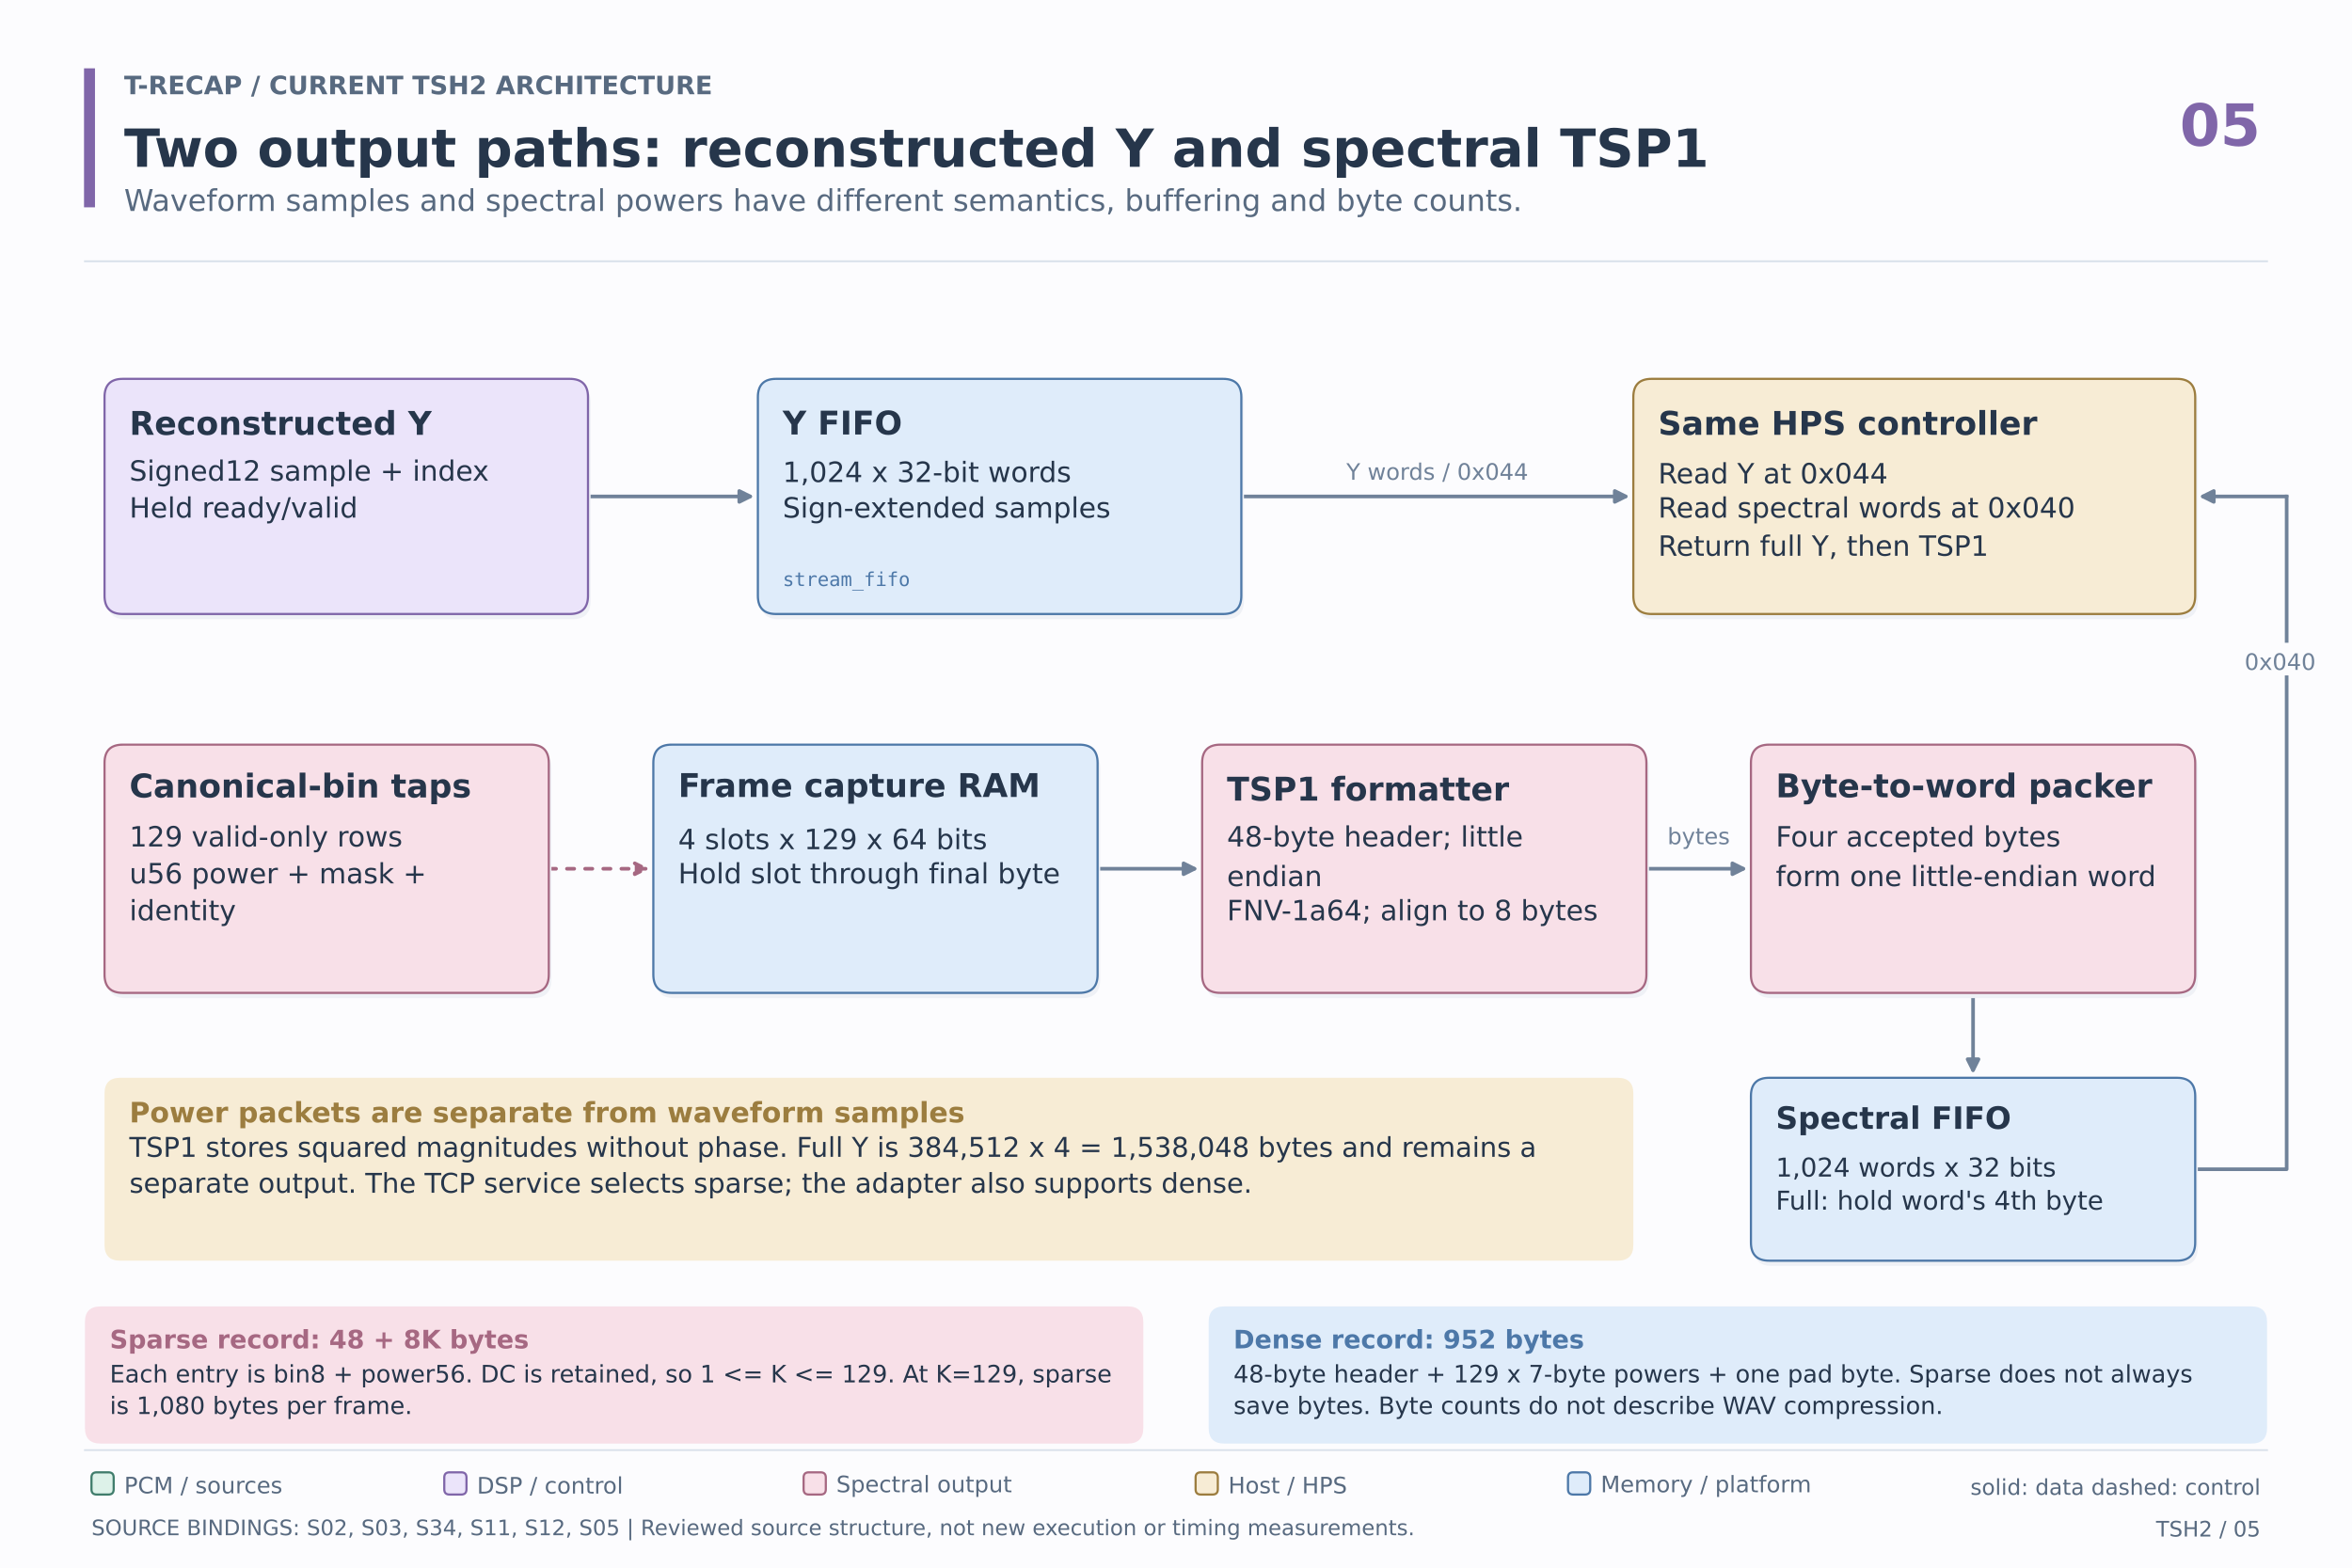
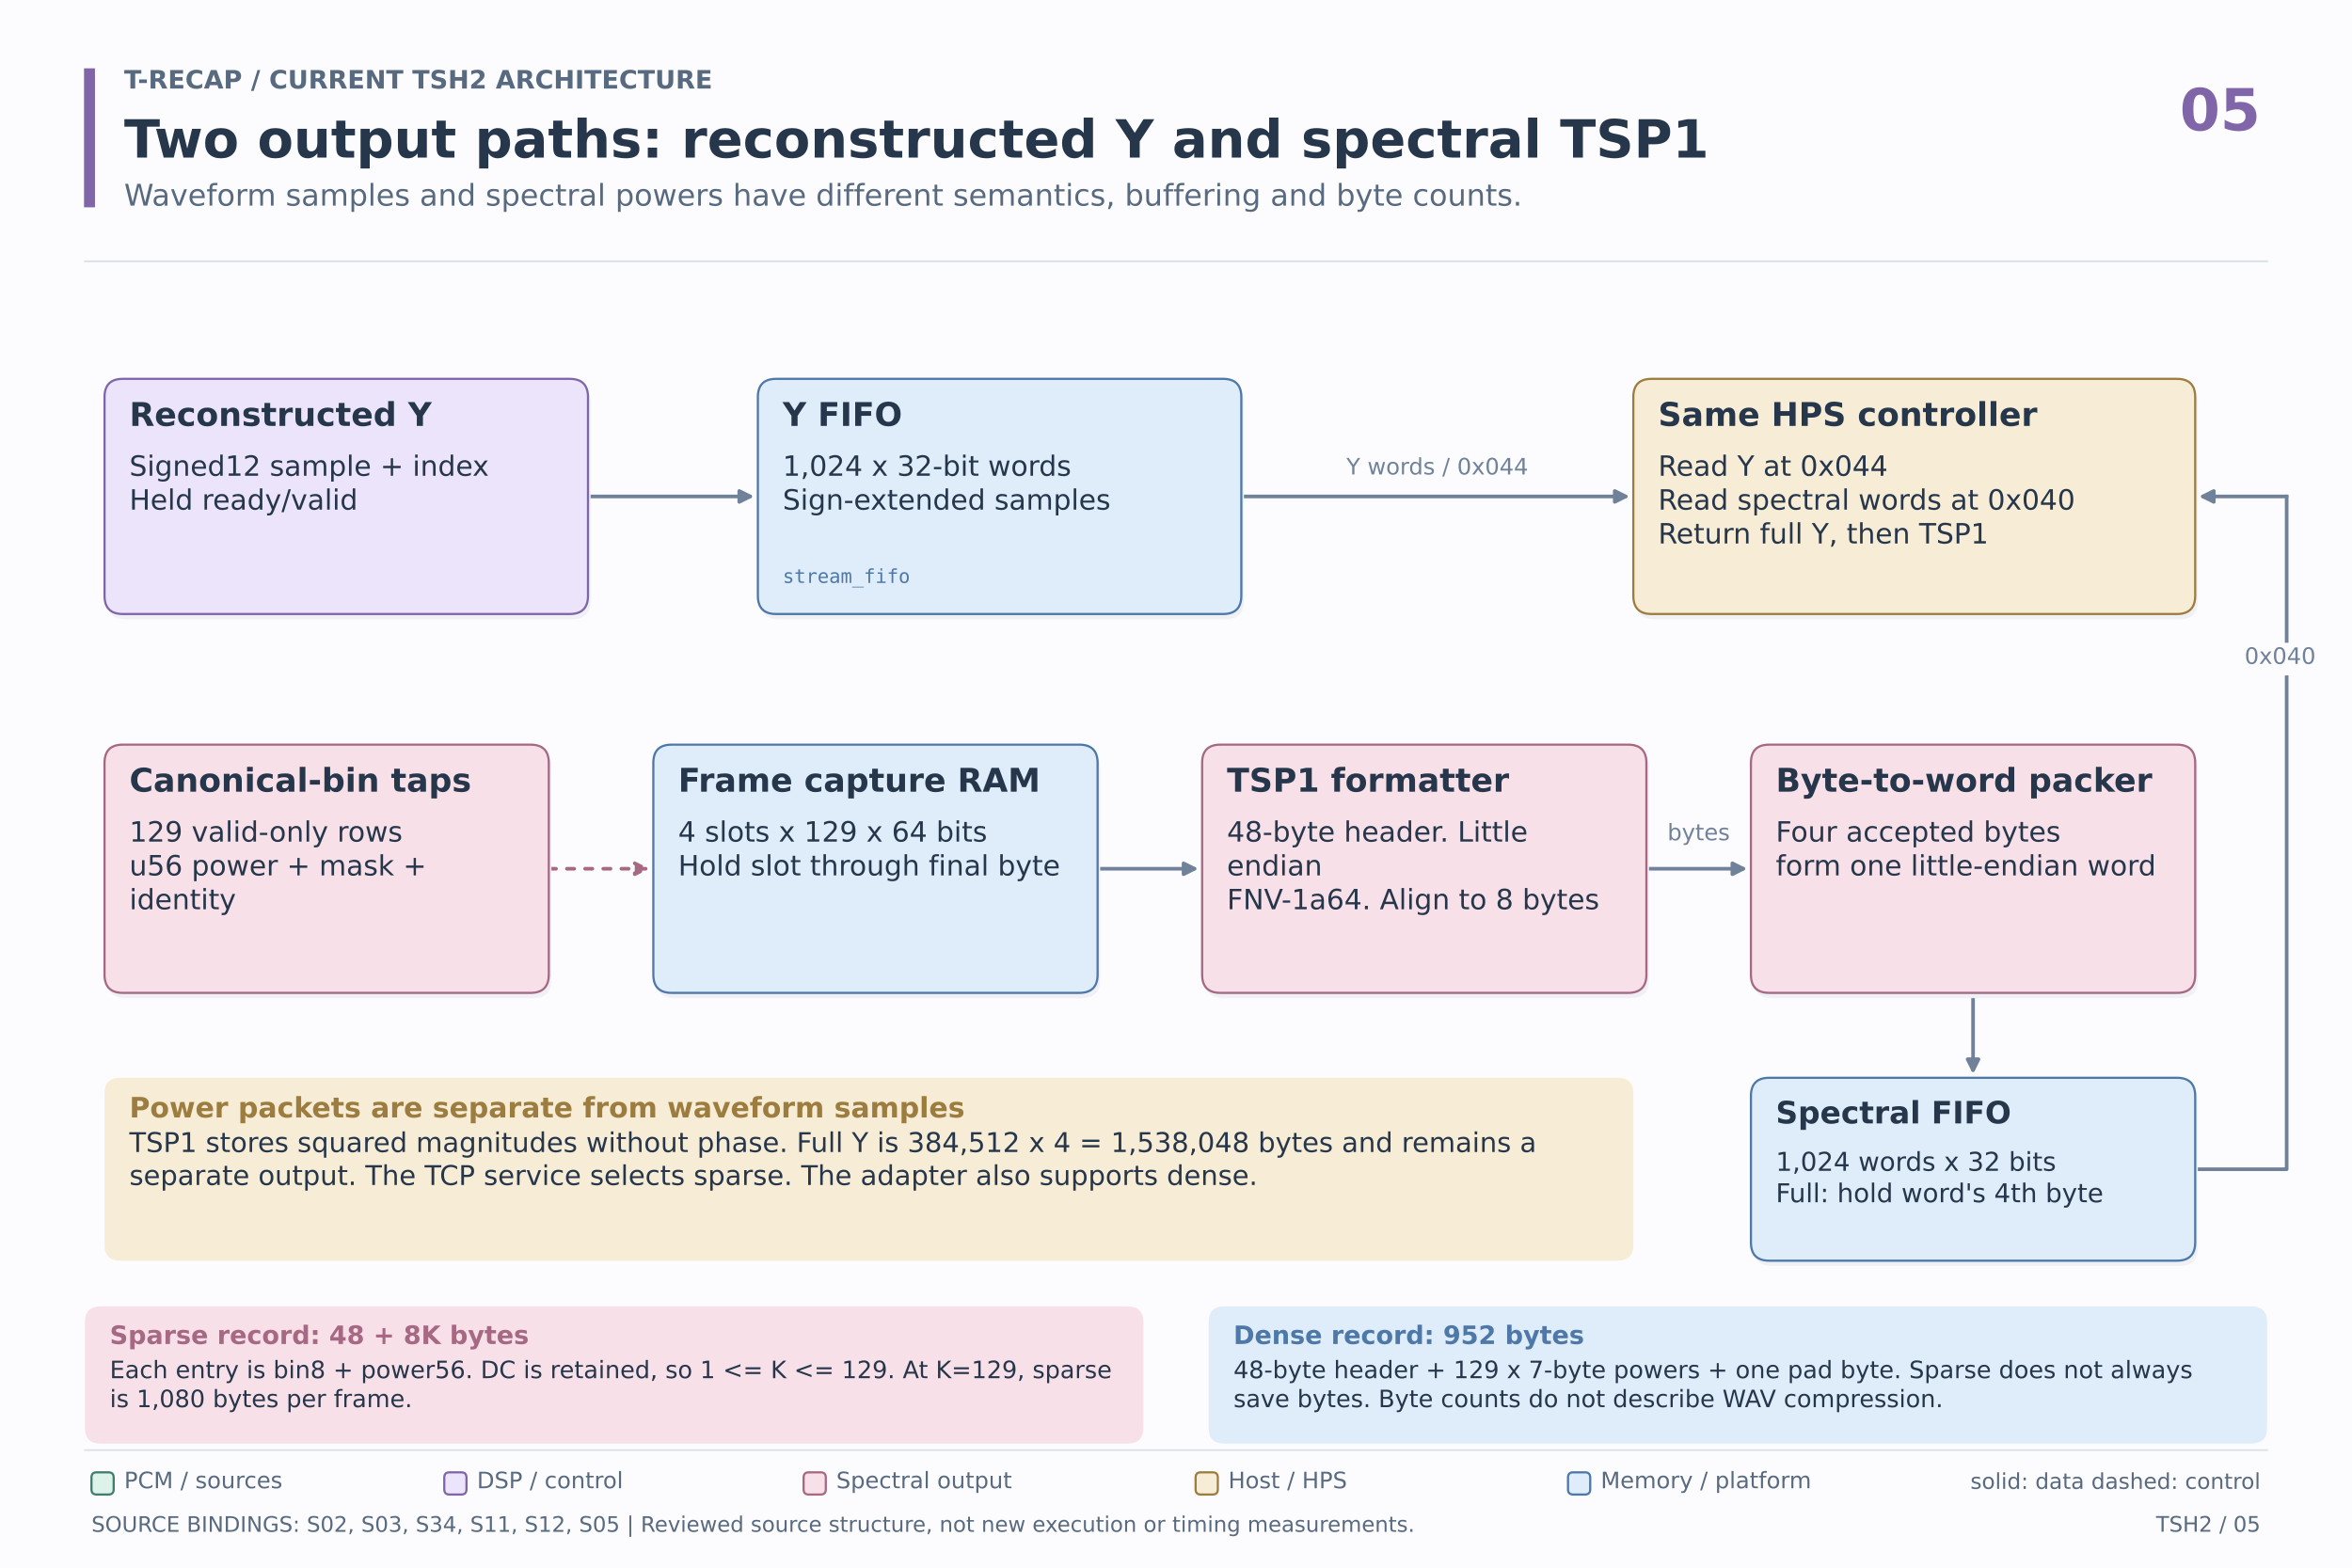
<svg xmlns="http://www.w3.org/2000/svg" width="1296pt" height="864pt" viewBox="0 0 1296 864" version="1.1">
  <defs>
    <style type="text/css">*{stroke-linejoin: round; stroke-linecap: butt}</style>
  </defs>
  <g id="figure_1">
    <g id="patch_1">
      <path d="M 0 864 L 1296 864 L 1296 0 L 0 0 z " style="fill: #fcfcfe" />
    </g>
    <g id="axes_1">
      <g id="patch_2">
        <path d="M 0 0 L 1296 0 L 1296 864 L 0 864 z " clip-path="url(#p8a27c2ca8c)" style="fill: #fcfcfe; stroke: #fcfcfe; stroke-linejoin: miter" />
      </g>
      <g id="patch_3">
        <path d="M 46.8 38.16 L 51.84 38.16 L 51.84 113.76 L 46.8 113.76 z " clip-path="url(#p8a27c2ca8c)" style="fill: #8066a9; stroke: #8066a9; stroke-linejoin: miter" />
      </g>
      <g id="line2d_1">
        <path d="M 324 273.6 " clip-path="url(#p8a27c2ca8c)" style="fill: none; stroke: #708299; stroke-width: 2; stroke-linecap: square" />
      </g>
      <g id="patch_4">
        <path d="M 324 273.6 Q 369.799 273.6 413.362 273.6 " clip-path="url(#p8a27c2ca8c)" style="fill: none; stroke: #708299; stroke-width: 2; stroke-linecap: round" />
        <path d="M 407.362 270.6 L 413.362 273.6 L 407.362 276.6 z " clip-path="url(#p8a27c2ca8c)" style="fill: #708299; stroke: #708299; stroke-width: 2; stroke-linecap: round" />
      </g>
      <g id="line2d_2">
        <path d="M 684 273.6 " clip-path="url(#p8a27c2ca8c)" style="fill: none; stroke: #708299; stroke-width: 2; stroke-linecap: square" />
      </g>
      <g id="patch_5">
        <path d="M 684 273.6 Q 791 273.6 895.763 273.6 " clip-path="url(#p8a27c2ca8c)" style="fill: none; stroke: #708299; stroke-width: 2; stroke-linecap: round" />
        <path d="M 889.763 270.6 L 895.763 273.6 L 889.763 276.6 z " clip-path="url(#p8a27c2ca8c)" style="fill: #708299; stroke: #708299; stroke-width: 2; stroke-linecap: round" />
      </g>
      <g id="line2d_3">
        <path d="M 302.4 478.8 " clip-path="url(#p8a27c2ca8c)" style="fill: none; stroke-dasharray: 4,6; stroke-dashoffset: 0; stroke: #a66882; stroke-width: 2" />
      </g>
      <g id="patch_6">
        <path d="M 302.4 478.8 Q 330.2 478.8 355.764 478.8 " clip-path="url(#p8a27c2ca8c)" style="fill: none; stroke-dasharray: 4,6; stroke-dashoffset: 0; stroke: #a66882; stroke-width: 2; stroke-linecap: round" />
        <path d="M 349.764 475.8 L 355.764 478.8 L 349.764 481.8 z " clip-path="url(#p8a27c2ca8c)" style="fill: #a66882; stroke-dasharray: 4,6; stroke-dashoffset: 0; stroke: #a66882; stroke-width: 2; stroke-linecap: round" />
      </g>
      <g id="line2d_4">
        <path d="M 604.8 478.8 " clip-path="url(#p8a27c2ca8c)" style="fill: none; stroke: #708299; stroke-width: 2; stroke-linecap: square" />
      </g>
      <g id="patch_7">
        <path d="M 604.8 478.8 Q 632.6 478.8 658.164 478.8 " clip-path="url(#p8a27c2ca8c)" style="fill: none; stroke: #708299; stroke-width: 2; stroke-linecap: round" />
        <path d="M 652.164 475.8 L 658.164 478.8 L 652.164 481.8 z " clip-path="url(#p8a27c2ca8c)" style="fill: #708299; stroke: #708299; stroke-width: 2; stroke-linecap: round" />
      </g>
      <g id="line2d_5">
        <path d="M 907.2 478.8 " clip-path="url(#p8a27c2ca8c)" style="fill: none; stroke: #708299; stroke-width: 2; stroke-linecap: square" />
      </g>
      <g id="patch_8">
        <path d="M 907.2 478.8 Q 935 478.8 960.564 478.8 " clip-path="url(#p8a27c2ca8c)" style="fill: none; stroke: #708299; stroke-width: 2; stroke-linecap: round" />
        <path d="M 954.564 475.8 L 960.564 478.8 L 954.564 481.8 z " clip-path="url(#p8a27c2ca8c)" style="fill: #708299; stroke: #708299; stroke-width: 2; stroke-linecap: round" />
      </g>
      <g id="line2d_6">
        <path d="M 1087.2 547.2 " clip-path="url(#p8a27c2ca8c)" style="fill: none; stroke: #708299; stroke-width: 2; stroke-linecap: square" />
      </g>
      <g id="patch_9">
        <path d="M 1087.2 547.2 Q 1087.2 569.599 1087.2 589.762 " clip-path="url(#p8a27c2ca8c)" style="fill: none; stroke: #708299; stroke-width: 2; stroke-linecap: round" />
        <path d="M 1090.2 583.762 L 1087.2 589.762 L 1084.2 583.762 z " clip-path="url(#p8a27c2ca8c)" style="fill: #708299; stroke: #708299; stroke-width: 2; stroke-linecap: round" />
      </g>
      <g id="line2d_7">
        <path d="M 1209.6 644.4 L 1260 644.4 L 1260 273.6 " clip-path="url(#p8a27c2ca8c)" style="fill: none; stroke: #708299; stroke-width: 2; stroke-linecap: square" />
      </g>
      <g id="patch_10">
        <path d="M 1260 273.6 Q 1235.801 273.6 1213.839 273.6 " clip-path="url(#p8a27c2ca8c)" style="fill: none; stroke: #708299; stroke-width: 2; stroke-linecap: round" />
        <path d="M 1219.839 276.6 L 1213.839 273.6 L 1219.839 270.6 z " clip-path="url(#p8a27c2ca8c)" style="fill: #708299; stroke: #708299; stroke-width: 2; stroke-linecap: round" />
      </g>
      <g id="line2d_8">
        <path d="M 46.8 144 L 1249.2 144 " clip-path="url(#p8a27c2ca8c)" style="fill: none; stroke: #d8e0ea; stroke-linecap: square" />
      </g>
      <g id="patch_11">
        <path d="M 69.12 211.68 L 315.36 211.68 Q 325.44 211.68 325.44 221.76 L 325.44 331.2 Q 325.44 341.28 315.36 341.28 L 69.12 341.28 Q 59.04 341.28 59.04 331.2 L 59.04 221.76 Q 59.04 211.68 69.12 211.68 z " clip-path="url(#p8a27c2ca8c)" style="fill: #eff1f6" />
      </g>
      <g id="patch_12">
        <path d="M 429.12 211.68 L 675.36 211.68 Q 685.44 211.68 685.44 221.76 L 685.44 331.2 Q 685.44 341.28 675.36 341.28 L 429.12 341.28 Q 419.04 341.28 419.04 331.2 L 419.04 221.76 Q 419.04 211.68 429.12 211.68 z " clip-path="url(#p8a27c2ca8c)" style="fill: #eff1f6" />
      </g>
      <g id="patch_13">
        <path d="M 911.52 211.68 L 1200.96 211.68 Q 1211.04 211.68 1211.04 221.76 L 1211.04 331.2 Q 1211.04 341.28 1200.96 341.28 L 911.52 341.28 Q 901.44 341.28 901.44 331.2 L 901.44 221.76 Q 901.44 211.68 911.52 211.68 z " clip-path="url(#p8a27c2ca8c)" style="fill: #eff1f6" />
      </g>
      <g id="patch_14">
        <path d="M 69.12 413.28 L 293.76 413.28 Q 303.84 413.28 303.84 423.36 L 303.84 540 Q 303.84 550.08 293.76 550.08 L 69.12 550.08 Q 59.04 550.08 59.04 540 L 59.04 423.36 Q 59.04 413.28 69.12 413.28 z " clip-path="url(#p8a27c2ca8c)" style="fill: #eff1f6" />
      </g>
      <g id="patch_15">
        <path d="M 371.52 413.28 L 596.16 413.28 Q 606.24 413.28 606.24 423.36 L 606.24 540 Q 606.24 550.08 596.16 550.08 L 371.52 550.08 Q 361.44 550.08 361.44 540 L 361.44 423.36 Q 361.44 413.28 371.52 413.28 z " clip-path="url(#p8a27c2ca8c)" style="fill: #eff1f6" />
      </g>
      <g id="patch_16">
        <path d="M 673.92 413.28 L 898.56 413.28 Q 908.64 413.28 908.64 423.36 L 908.64 540 Q 908.64 550.08 898.56 550.08 L 673.92 550.08 Q 663.84 550.08 663.84 540 L 663.84 423.36 Q 663.84 413.28 673.92 413.28 z " clip-path="url(#p8a27c2ca8c)" style="fill: #eff1f6" />
      </g>
      <g id="patch_17">
        <path d="M 976.32 413.28 L 1200.96 413.28 Q 1211.04 413.28 1211.04 423.36 L 1211.04 540 Q 1211.04 550.08 1200.96 550.08 L 976.32 550.08 Q 966.24 550.08 966.24 540 L 966.24 423.36 Q 966.24 413.28 976.32 413.28 z " clip-path="url(#p8a27c2ca8c)" style="fill: #eff1f6" />
      </g>
      <g id="patch_18">
        <path d="M 976.32 596.88 L 1200.96 596.88 Q 1211.04 596.88 1211.04 606.96 L 1211.04 687.6 Q 1211.04 697.68 1200.96 697.68 L 976.32 697.68 Q 966.24 697.68 966.24 687.6 L 966.24 606.96 Q 966.24 596.88 976.32 596.88 z " clip-path="url(#p8a27c2ca8c)" style="fill: #eff1f6" />
      </g>
      <g id="patch_19">
        <path d="M 66.24 594 L 891.36 594 Q 900 594 900 602.64 L 900 686.16 Q 900 694.8 891.36 694.8 L 66.24 694.8 Q 57.6 694.8 57.6 686.16 L 57.6 602.64 Q 57.6 594 66.24 594 z " clip-path="url(#p8a27c2ca8c)" style="fill: #f7ecd5" />
      </g>
      <g id="patch_20">
        <path d="M 55.44 720 L 621.36 720 Q 630 720 630 728.64 L 630 786.96 Q 630 795.6 621.36 795.6 L 55.44 795.6 Q 46.8 795.6 46.8 786.96 L 46.8 728.64 Q 46.8 720 55.44 720 z " clip-path="url(#p8a27c2ca8c)" style="fill: #f8e0e8" />
      </g>
      <g id="patch_21">
        <path d="M 674.64 720 L 1240.56 720 Q 1249.2 720 1249.2 728.64 L 1249.2 786.96 Q 1249.2 795.6 1240.56 795.6 L 674.64 795.6 Q 666 795.6 666 786.96 L 666 728.64 Q 666 720 674.64 720 z " clip-path="url(#p8a27c2ca8c)" style="fill: #dfecfa" />
      </g>
      <g id="line2d_9">
        <path d="M 46.8 799.2 L 1249.2 799.2 " clip-path="url(#p8a27c2ca8c)" style="fill: none; stroke: #d8e0ea; stroke-linecap: square" />
      </g>
      <g id="patch_22">
        <path d="M 53.28 811.44 L 59.76 811.44 Q 62.64 811.44 62.64 814.32 L 62.64 820.8 Q 62.64 823.68 59.76 823.68 L 53.28 823.68 Q 50.4 823.68 50.4 820.8 L 50.4 814.32 Q 50.4 811.44 53.28 811.44 z " clip-path="url(#p8a27c2ca8c)" style="fill: #ddf2e9; stroke: #407d6c; stroke-width: 1.2; stroke-linejoin: miter" />
      </g>
      <g id="patch_23">
        <path d="M 247.68 811.44 L 254.16 811.44 Q 257.04 811.44 257.04 814.32 L 257.04 820.8 Q 257.04 823.68 254.16 823.68 L 247.68 823.68 Q 244.8 823.68 244.8 820.8 L 244.8 814.32 Q 244.8 811.44 247.68 811.44 z " clip-path="url(#p8a27c2ca8c)" style="fill: #ebe4fa; stroke: #8066a9; stroke-width: 1.2; stroke-linejoin: miter" />
      </g>
      <g id="patch_24">
        <path d="M 445.68 811.44 L 452.16 811.44 Q 455.04 811.44 455.04 814.32 L 455.04 820.8 Q 455.04 823.68 452.16 823.68 L 445.68 823.68 Q 442.8 823.68 442.8 820.8 L 442.8 814.32 Q 442.8 811.44 445.68 811.44 z " clip-path="url(#p8a27c2ca8c)" style="fill: #f8e0e8; stroke: #a66882; stroke-width: 1.2; stroke-linejoin: miter" />
      </g>
      <g id="patch_25">
        <path d="M 661.68 811.44 L 668.16 811.44 Q 671.04 811.44 671.04 814.32 L 671.04 820.8 Q 671.04 823.68 668.16 823.68 L 661.68 823.68 Q 658.8 823.68 658.8 820.8 L 658.8 814.32 Q 658.8 811.44 661.68 811.44 z " clip-path="url(#p8a27c2ca8c)" style="fill: #f7ecd5; stroke: #9c7d3f; stroke-width: 1.2; stroke-linejoin: miter" />
      </g>
      <g id="patch_26">
        <path d="M 866.88 811.44 L 873.36 811.44 Q 876.24 811.44 876.24 814.32 L 876.24 820.8 Q 876.24 823.68 873.36 823.68 L 866.88 823.68 Q 864 823.68 864 820.8 L 864 814.32 Q 864 811.44 866.88 811.44 z " clip-path="url(#p8a27c2ca8c)" style="fill: #dfecfa; stroke: #4d78a8; stroke-width: 1.2; stroke-linejoin: miter" />
      </g>
      <g id="patch_27">
        <path d="M 67.68 208.8 L 313.92 208.8 Q 324 208.8 324 218.88 L 324 328.32 Q 324 338.4 313.92 338.4 L 67.68 338.4 Q 57.6 338.4 57.6 328.32 L 57.6 218.88 Q 57.6 208.8 67.68 208.8 z " clip-path="url(#p8a27c2ca8c)" style="fill: #ebe4fa; stroke: #8066a9; stroke-width: 1.2; stroke-linejoin: miter" />
      </g>
      <g id="patch_28">
        <path d="M 427.68 208.8 L 673.92 208.8 Q 684 208.8 684 218.88 L 684 328.32 Q 684 338.4 673.92 338.4 L 427.68 338.4 Q 417.6 338.4 417.6 328.32 L 417.6 218.88 Q 417.6 208.8 427.68 208.8 z " clip-path="url(#p8a27c2ca8c)" style="fill: #dfecfa; stroke: #4d78a8; stroke-width: 1.2; stroke-linejoin: miter" />
      </g>
      <g id="patch_29">
        <path d="M 910.08 208.8 L 1199.52 208.8 Q 1209.6 208.8 1209.6 218.88 L 1209.6 328.32 Q 1209.6 338.4 1199.52 338.4 L 910.08 338.4 Q 900 338.4 900 328.32 L 900 218.88 Q 900 208.8 910.08 208.8 z " clip-path="url(#p8a27c2ca8c)" style="fill: #f7ecd5; stroke: #9c7d3f; stroke-width: 1.2; stroke-linejoin: miter" />
      </g>
      <g id="patch_30">
        <path d="M 67.68 410.4 L 292.32 410.4 Q 302.4 410.4 302.4 420.48 L 302.4 537.12 Q 302.4 547.2 292.32 547.2 L 67.68 547.2 Q 57.6 547.2 57.6 537.12 L 57.6 420.48 Q 57.6 410.4 67.68 410.4 z " clip-path="url(#p8a27c2ca8c)" style="fill: #f8e0e8; stroke: #a66882; stroke-width: 1.2; stroke-linejoin: miter" />
      </g>
      <g id="patch_31">
        <path d="M 370.08 410.4 L 594.72 410.4 Q 604.8 410.4 604.8 420.48 L 604.8 537.12 Q 604.8 547.2 594.72 547.2 L 370.08 547.2 Q 360 547.2 360 537.12 L 360 420.48 Q 360 410.4 370.08 410.4 z " clip-path="url(#p8a27c2ca8c)" style="fill: #dfecfa; stroke: #4d78a8; stroke-width: 1.2; stroke-linejoin: miter" />
      </g>
      <g id="patch_32">
        <path d="M 672.48 410.4 L 897.12 410.4 Q 907.2 410.4 907.2 420.48 L 907.2 537.12 Q 907.2 547.2 897.12 547.2 L 672.48 547.2 Q 662.4 547.2 662.4 537.12 L 662.4 420.48 Q 662.4 410.4 672.48 410.4 z " clip-path="url(#p8a27c2ca8c)" style="fill: #f8e0e8; stroke: #a66882; stroke-width: 1.2; stroke-linejoin: miter" />
      </g>
      <g id="patch_33">
        <path d="M 974.88 410.4 L 1199.52 410.4 Q 1209.6 410.4 1209.6 420.48 L 1209.6 537.12 Q 1209.6 547.2 1199.52 547.2 L 974.88 547.2 Q 964.8 547.2 964.8 537.12 L 964.8 420.48 Q 964.8 410.4 974.88 410.4 z " clip-path="url(#p8a27c2ca8c)" style="fill: #f8e0e8; stroke: #a66882; stroke-width: 1.2; stroke-linejoin: miter" />
      </g>
      <g id="patch_34">
        <path d="M 974.88 594 L 1199.52 594 Q 1209.6 594 1209.6 604.08 L 1209.6 684.72 Q 1209.6 694.8 1199.52 694.8 L 974.88 694.8 Q 964.8 694.8 964.8 684.72 L 964.8 604.08 Q 964.8 594 974.88 594 z " clip-path="url(#p8a27c2ca8c)" style="fill: #dfecfa; stroke: #4d78a8; stroke-width: 1.2; stroke-linejoin: miter" />
      </g>
      <g id="patch_35">
-         <path d="M 740.268 249.84 L 843.732 249.84 Q 846.612 249.84 846.612 252.72 L 846.612 264.96 Q 846.612 267.84 843.732 267.84 L 740.268 267.84 Q 737.388 267.84 737.388 264.96 L 737.388 252.72 Q 737.388 249.84 740.268 249.84 z " clip-path="url(#p8a27c2ca8c)" style="fill: #fcfcfe" />
+         <path d="M 740.347 249.84 L 843.653 249.84 Q 846.533 249.84 846.533 252.72 L 846.533 264.96 Q 846.533 267.84 843.653 267.84 L 740.347 267.84 Q 737.467 267.84 737.467 264.96 L 737.467 252.72 Q 737.467 249.84 740.347 249.84 z " clip-path="url(#p8a27c2ca8c)" style="fill: #fcfcfe" />
      </g>
      <g id="patch_36">
-         <path d="M 917.46 451.44 L 954.54 451.44 Q 957.42 451.44 957.42 454.32 L 957.42 466.56 Q 957.42 469.44 954.54 469.44 L 917.46 469.44 Q 914.58 469.44 914.58 466.56 L 914.58 454.32 Q 914.58 451.44 917.46 451.44 z " clip-path="url(#p8a27c2ca8c)" style="fill: #fcfcfe" />
+         <path d="M 917.31 451.44 L 954.69 451.44 Q 957.57 451.44 957.57 454.32 L 957.57 466.56 Q 957.57 469.44 954.69 469.44 L 917.31 469.44 Q 914.43 469.44 914.43 466.56 L 914.43 454.32 Q 914.43 451.44 917.31 451.44 z " clip-path="url(#p8a27c2ca8c)" style="fill: #fcfcfe" />
      </g>
      <g id="patch_37">
-         <path d="M 1235.76 354.24 L 1277.04 354.24 Q 1279.92 354.24 1279.92 357.12 L 1279.92 369.36 Q 1279.92 372.24 1277.04 372.24 L 1235.76 372.24 Q 1232.88 372.24 1232.88 369.36 L 1232.88 357.12 Q 1232.88 354.24 1235.76 354.24 z " clip-path="url(#p8a27c2ca8c)" style="fill: #fcfcfe" />
+         <path d="M 1235.348 354.24 L 1277.453 354.24 Q 1280.332 354.24 1280.332 357.12 L 1280.332 369.36 Q 1280.332 372.24 1277.453 372.24 L 1235.348 372.24 Q 1232.467 372.24 1232.467 369.36 L 1232.467 357.12 Q 1232.467 354.24 1235.348 354.24 z " clip-path="url(#p8a27c2ca8c)" style="fill: #fcfcfe" />
      </g>
      <g id="text_1">
-         <text style="font-size: 12.5px; font-family: 'DejaVu Sans'; text-anchor: middle; fill: #708299" x="792" y="264.419" transform="rotate(-0 792 264.4189)">Y words / 0x044</text>
+         <text style="font-size: 12.5px; font-family: 'DejaVu Sans'; text-anchor: middle; fill: #708299" x="792" y="261.498" transform="rotate(-0 792 261.498)">Y words / 0x044</text>
      </g>
      <g id="text_2">
-         <text style="font-size: 12.5px; font-family: 'DejaVu Sans'; text-anchor: middle; fill: #708299" x="936" y="465.299" transform="rotate(-0 936 465.2992)">bytes</text>
+         <text style="font-size: 12.5px; font-family: 'DejaVu Sans'; text-anchor: middle; fill: #708299" x="936" y="463.098" transform="rotate(-0 936 463.098)">bytes</text>
      </g>
      <g id="text_3">
-         <text style="font-size: 12.5px; font-family: 'DejaVu Sans'; text-anchor: middle; fill: #708299" x="1256.4" y="369.2" transform="rotate(-0 1256.4 369.1998)">0x040</text>
+         <text style="font-size: 12.5px; font-family: 'DejaVu Sans'; text-anchor: middle; fill: #708299" x="1256.4" y="365.898" transform="rotate(-0 1256.4 365.898)">0x040</text>
      </g>
      <g id="text_4">
-         <text style="font-weight: 700; font-size: 14px; font-family: 'DejaVu Sans'; text-anchor: start; fill: #586a80" x="68.4" y="51.946" transform="rotate(-0 68.4 51.94562)">T-RECAP  /  CURRENT TSH2 ARCHITECTURE</text>
+         <text style="font-weight: 700; font-size: 14px; font-family: 'DejaVu Sans'; text-anchor: start; fill: #586a80" x="68.4" y="48.798" transform="rotate(-0 68.4 48.79781)">T-RECAP  /  CURRENT TSH2 ARCHITECTURE</text>
      </g>
      <g id="text_5">
-         <text style="font-weight: 700; font-size: 29px; font-family: 'DejaVu Sans'; text-anchor: start; fill: #26364b" x="68.4" y="91.942" transform="rotate(-0 68.4 91.94219)">Two output paths: reconstructed Y and spectral TSP1</text>
+         <text style="font-weight: 700; font-size: 29px; font-family: 'DejaVu Sans'; text-anchor: start; fill: #26364b" x="68.4" y="86.835" transform="rotate(-0 68.4 86.83547)">Two output paths: reconstructed Y and spectral TSP1</text>
      </g>
      <g id="text_6">
-         <text style="font-size: 16.5px; font-family: 'DejaVu Sans'; text-anchor: start; fill: #586a80" x="68.4" y="116.243" transform="rotate(-0 68.4 116.243)">Waveform samples and spectral powers have different semantics, buffering and byte counts.</text>
+         <text style="font-size: 16.5px; font-family: 'DejaVu Sans'; text-anchor: start; fill: #586a80" x="68.4" y="113.337" transform="rotate(-0 68.4 113.3374)">Waveform samples and spectral powers have different semantics, buffering and byte counts.</text>
      </g>
      <g id="text_7">
-         <text style="font-weight: 700; font-size: 32px; font-family: 'DejaVu Sans'; text-anchor: end; fill: #8066a9" x="1245.6" y="80.287" transform="rotate(-0 1245.6 80.2875)">05</text>
+         <text style="font-weight: 700; font-size: 32px; font-family: 'DejaVu Sans'; text-anchor: end; fill: #8066a9" x="1245.6" y="71.835" transform="rotate(-0 1245.6 71.835)">05</text>
      </g>
      <g id="text_8">
-         <text style="font-weight: 700; font-size: 18px; font-family: 'DejaVu Sans'; text-anchor: start; fill: #26364b" x="71.28" y="239.631" transform="rotate(-0 71.28 239.6306)">Reconstructed Y</text>
+         <text style="font-weight: 700; font-size: 18px; font-family: 'DejaVu Sans'; text-anchor: start; fill: #26364b" x="71.28" y="234.717" transform="rotate(-0 71.28 234.7172)">Reconstructed Y</text>
      </g>
      <g id="text_9">
-         <text style="font-size: 15.4px; font-family: 'DejaVu Sans'; fill: #26364b" transform="translate(71.28 264.9302)">Signed12 sample + index</text>
-         <text style="font-size: 15.4px; font-family: 'DejaVu Sans'; fill: #26364b" transform="translate(71.28 285.2582)">Held ready/valid</text>
+         <text style="font-size: 15.4px; font-family: 'DejaVu Sans'; fill: #26364b" transform="translate(71.28 262.2184)">Signed12 sample + index</text>
+         <text style="font-size: 15.4px; font-family: 'DejaVu Sans'; fill: #26364b" transform="translate(71.28 280.8672)">Held ready/valid</text>
      </g>
      <g id="text_10">
-         <text style="font-weight: 700; font-size: 18px; font-family: 'DejaVu Sans'; text-anchor: start; fill: #26364b" x="431.28" y="239.472" transform="rotate(-0 431.28 239.4717)">Y FIFO</text>
+         <text style="font-weight: 700; font-size: 18px; font-family: 'DejaVu Sans'; text-anchor: start; fill: #26364b" x="431.28" y="234.717" transform="rotate(-0 431.28 234.7172)">Y FIFO</text>
      </g>
      <g id="text_11">
-         <text style="font-size: 15.4px; font-family: 'DejaVu Sans'; fill: #26364b" transform="translate(431.28 265.6365)">1,024 x 32-bit words</text>
-         <text style="font-size: 15.4px; font-family: 'DejaVu Sans'; fill: #26364b" transform="translate(431.28 285.2582)">Sign-extended samples</text>
+         <text style="font-size: 15.4px; font-family: 'DejaVu Sans'; fill: #26364b" transform="translate(431.28 262.2184)">1,024 x 32-bit words</text>
+         <text style="font-size: 15.4px; font-family: 'DejaVu Sans'; fill: #26364b" transform="translate(431.28 280.8672)">Sign-extended samples</text>
      </g>
      <g id="text_12">
-         <text style="font-size: 10.6px; font-family: 'DejaVu Sans Mono'; text-anchor: start; fill: #4d78a8" x="431.28" y="322.974" transform="rotate(-0 431.28 322.9735)">stream_fifo</text>
+         <text style="font-size: 10.6px; font-family: 'DejaVu Sans Mono'; text-anchor: start; fill: #4d78a8" x="431.28" y="321.254" transform="rotate(-0 431.28 321.2543)">stream_fifo</text>
      </g>
      <g id="text_13">
-         <text style="font-weight: 700; font-size: 18px; font-family: 'DejaVu Sans'; text-anchor: start; fill: #26364b" x="913.68" y="239.631" transform="rotate(-0 913.68 239.6306)">Same HPS controller</text>
+         <text style="font-weight: 700; font-size: 18px; font-family: 'DejaVu Sans'; text-anchor: start; fill: #26364b" x="913.68" y="234.717" transform="rotate(-0 913.68 234.7172)">Same HPS controller</text>
      </g>
      <g id="text_14">
-         <text style="font-size: 15.4px; font-family: 'DejaVu Sans'; fill: #26364b" transform="translate(913.68 266.4221)">Read Y at 0x044</text>
-         <text style="font-size: 15.4px; font-family: 'DejaVu Sans'; fill: #26364b" transform="translate(913.68 285.2582)">Read spectral words at 0x040</text>
-         <text style="font-size: 15.4px; font-family: 'DejaVu Sans'; fill: #26364b" transform="translate(913.68 306.2925)">Return full Y, then TSP1</text>
+         <text style="font-size: 15.4px; font-family: 'DejaVu Sans'; fill: #26364b" transform="translate(913.68 262.2184)">Read Y at 0x044</text>
+         <text style="font-size: 15.4px; font-family: 'DejaVu Sans'; fill: #26364b" transform="translate(913.68 280.8672)">Read spectral words at 0x040</text>
+         <text style="font-size: 15.4px; font-family: 'DejaVu Sans'; fill: #26364b" transform="translate(913.68 299.516)">Return full Y, then TSP1</text>
      </g>
      <g id="text_15">
-         <text style="font-weight: 700; font-size: 18px; font-family: 'DejaVu Sans'; text-anchor: start; fill: #26364b" x="71.28" y="439.487" transform="rotate(-0 71.28 439.4869)">Canonical-bin taps</text>
+         <text style="font-weight: 700; font-size: 18px; font-family: 'DejaVu Sans'; text-anchor: start; fill: #26364b" x="71.28" y="436.317" transform="rotate(-0 71.28 436.3172)">Canonical-bin taps</text>
      </g>
      <g id="text_16">
-         <text style="font-size: 15.4px; font-family: 'DejaVu Sans'; fill: #26364b" transform="translate(71.28 466.5302)">129 valid-only rows</text>
-         <text style="font-size: 15.4px; font-family: 'DejaVu Sans'; fill: #26364b" transform="translate(71.28 486.8582)">u56 power + mask +</text>
-         <text style="font-size: 15.4px; font-family: 'DejaVu Sans'; fill: #26364b" transform="translate(71.28 507.1862)">identity</text>
+         <text style="font-size: 15.4px; font-family: 'DejaVu Sans'; fill: #26364b" transform="translate(71.28 463.8184)">129 valid-only rows</text>
+         <text style="font-size: 15.4px; font-family: 'DejaVu Sans'; fill: #26364b" transform="translate(71.28 482.4672)">u56 power + mask +</text>
+         <text style="font-size: 15.4px; font-family: 'DejaVu Sans'; fill: #26364b" transform="translate(71.28 501.116)">identity</text>
      </g>
      <g id="text_17">
-         <text style="font-weight: 700; font-size: 18px; font-family: 'DejaVu Sans'; text-anchor: start; fill: #26364b" x="373.68" y="439.21" transform="rotate(-0 373.68 439.2098)">Frame capture RAM</text>
+         <text style="font-weight: 700; font-size: 18px; font-family: 'DejaVu Sans'; text-anchor: start; fill: #26364b" x="373.68" y="436.317" transform="rotate(-0 373.68 436.3172)">Frame capture RAM</text>
      </g>
      <g id="text_18">
-         <text style="font-size: 15.4px; font-family: 'DejaVu Sans'; fill: #26364b" transform="translate(373.68 468.0221)">4 slots x 129 x 64 bits</text>
-         <text style="font-size: 15.4px; font-family: 'DejaVu Sans'; fill: #26364b" transform="translate(373.68 486.8582)">Hold slot through final byte</text>
+         <text style="font-size: 15.4px; font-family: 'DejaVu Sans'; fill: #26364b" transform="translate(373.68 463.8184)">4 slots x 129 x 64 bits</text>
+         <text style="font-size: 15.4px; font-family: 'DejaVu Sans'; fill: #26364b" transform="translate(373.68 482.4672)">Hold slot through final byte</text>
      </g>
      <g id="text_19">
-         <text style="font-weight: 700; font-size: 18px; font-family: 'DejaVu Sans'; text-anchor: start; fill: #26364b" x="676.08" y="441.231" transform="rotate(-0 676.08 441.2306)">TSP1 formatter</text>
+         <text style="font-weight: 700; font-size: 18px; font-family: 'DejaVu Sans'; text-anchor: start; fill: #26364b" x="676.08" y="436.317" transform="rotate(-0 676.08 436.3172)">TSP1 formatter</text>
      </g>
      <g id="text_20">
-         <text style="font-size: 15.4px; font-family: 'DejaVu Sans'; fill: #26364b" transform="translate(676.08 466.5302)">48-byte header; little</text>
-         <text style="font-size: 15.4px; font-family: 'DejaVu Sans'; fill: #26364b" transform="translate(676.08 488.3501)">endian</text>
-         <text style="font-size: 15.4px; font-family: 'DejaVu Sans'; fill: #26364b" transform="translate(676.08 507.1862)">FNV-1a64; align to 8 bytes</text>
+         <text style="font-size: 15.4px; font-family: 'DejaVu Sans'; fill: #26364b" transform="translate(676.08 463.8184)">48-byte header. Little</text>
+         <text style="font-size: 15.4px; font-family: 'DejaVu Sans'; fill: #26364b" transform="translate(676.08 482.4672)">endian</text>
+         <text style="font-size: 15.4px; font-family: 'DejaVu Sans'; fill: #26364b" transform="translate(676.08 501.116)">FNV-1a64. Align to 8 bytes</text>
      </g>
      <g id="text_21">
-         <text style="font-weight: 700; font-size: 18px; font-family: 'DejaVu Sans'; text-anchor: start; fill: #26364b" x="978.48" y="439.417" transform="rotate(-0 978.48 439.4166)">Byte-to-word packer</text>
+         <text style="font-weight: 700; font-size: 18px; font-family: 'DejaVu Sans'; text-anchor: start; fill: #26364b" x="978.48" y="436.317" transform="rotate(-0 978.48 436.3172)">Byte-to-word packer</text>
      </g>
      <g id="text_22">
-         <text style="font-size: 15.4px; font-family: 'DejaVu Sans'; fill: #26364b" transform="translate(978.48 466.5302)">Four accepted bytes</text>
-         <text style="font-size: 15.4px; font-family: 'DejaVu Sans'; fill: #26364b" transform="translate(978.48 488.3501)">form one little-endian word</text>
+         <text style="font-size: 15.4px; font-family: 'DejaVu Sans'; fill: #26364b" transform="translate(978.48 463.8184)">Four accepted bytes</text>
+         <text style="font-size: 15.4px; font-family: 'DejaVu Sans'; fill: #26364b" transform="translate(978.48 482.4672)">form one little-endian word</text>
      </g>
      <g id="text_23">
-         <text style="font-weight: 700; font-size: 17px; font-family: 'DejaVu Sans'; text-anchor: start; fill: #26364b" x="978.48" y="622.151" transform="rotate(-0 978.48 622.1509)">Spectral FIFO</text>
+         <text style="font-weight: 700; font-size: 17px; font-family: 'DejaVu Sans'; text-anchor: start; fill: #26364b" x="978.48" y="619.157" transform="rotate(-0 978.48 619.1573)">Spectral FIFO</text>
      </g>
      <g id="text_24">
-         <text style="font-size: 14.3px; font-family: 'DejaVu Sans'; fill: #26364b" transform="translate(978.48 648.4389)">1,024 words x 32 bits</text>
-         <text style="font-size: 14.3px; font-family: 'DejaVu Sans'; fill: #26364b" transform="translate(978.48 666.6591)">Full: hold word's 4th byte</text>
+         <text style="font-size: 14.3px; font-family: 'DejaVu Sans'; fill: #26364b" transform="translate(978.48 645.265)">1,024 words x 32 bits</text>
+         <text style="font-size: 14.3px; font-family: 'DejaVu Sans'; fill: #26364b" transform="translate(978.48 662.5817)">Full: hold word's 4th byte</text>
      </g>
      <g id="text_25">
-         <text style="font-weight: 700; font-size: 15.5px; font-family: 'DejaVu Sans'; text-anchor: start; fill: #9c7d3f" x="71.28" y="618.587" transform="rotate(-0 71.28 618.587)">Power packets are separate from waveform samples</text>
+         <text style="font-weight: 700; font-size: 15.5px; font-family: 'DejaVu Sans'; text-anchor: start; fill: #9c7d3f" x="71.28" y="615.858" transform="rotate(-0 71.28 615.8576)">Power packets are separate from waveform samples</text>
      </g>
      <g id="text_26">
-         <text style="font-size: 15px; font-family: 'DejaVu Sans'; fill: #26364b" transform="translate(71.28 637.5591)">TSP1 stores squared magnitudes without phase. Full Y is 384,512 x 4 = 1,538,048 bytes and remains a</text>
-         <text style="font-size: 15px; font-family: 'DejaVu Sans'; fill: #26364b" transform="translate(71.28 657.3591)">separate output. The TCP service selects sparse; the adapter also supports dense.</text>
+         <text style="font-size: 15px; font-family: 'DejaVu Sans'; fill: #26364b" transform="translate(71.28 634.9177)">TSP1 stores squared magnitudes without phase. Full Y is 384,512 x 4 = 1,538,048 bytes and remains a</text>
+         <text style="font-size: 15px; font-family: 'DejaVu Sans'; fill: #26364b" transform="translate(71.28 653.0821)">separate output. The TCP service selects sparse. The adapter also supports dense.</text>
      </g>
      <g id="text_27">
-         <text style="font-weight: 700; font-size: 14px; font-family: 'DejaVu Sans'; text-anchor: start; fill: #a66882" x="60.48" y="743.128" transform="rotate(-0 60.48 743.1284)">Sparse record: 48 + 8K bytes</text>
+         <text style="font-weight: 700; font-size: 14px; font-family: 'DejaVu Sans'; text-anchor: start; fill: #a66882" x="60.48" y="740.718" transform="rotate(-0 60.48 740.7178)">Sparse record: 48 + 8K bytes</text>
      </g>
      <g id="text_28">
-         <text style="font-size: 13.2px; font-family: 'DejaVu Sans'; fill: #26364b" transform="translate(60.48 761.8744)">Each entry is bin8 + power56. DC is retained, so 1 &lt;= K &lt;= 129. At K=129, sparse</text>
-         <text style="font-size: 13.2px; font-family: 'DejaVu Sans'; fill: #26364b" transform="translate(60.48 779.2984)">is 1,080 bytes per frame.</text>
+         <text style="font-size: 13.2px; font-family: 'DejaVu Sans'; fill: #26364b" transform="translate(60.48 759.5499)">Each entry is bin8 + power56. DC is retained, so 1 &lt;= K &lt;= 129. At K=129, sparse</text>
+         <text style="font-size: 13.2px; font-family: 'DejaVu Sans'; fill: #26364b" transform="translate(60.48 775.5346)">is 1,080 bytes per frame.</text>
      </g>
      <g id="text_29">
-         <text style="font-weight: 700; font-size: 14px; font-family: 'DejaVu Sans'; text-anchor: start; fill: #4d78a8" x="679.68" y="743.128" transform="rotate(-0 679.68 743.1284)">Dense record: 952 bytes</text>
+         <text style="font-weight: 700; font-size: 14px; font-family: 'DejaVu Sans'; text-anchor: start; fill: #4d78a8" x="679.68" y="740.718" transform="rotate(-0 679.68 740.7178)">Dense record: 952 bytes</text>
      </g>
      <g id="text_30">
-         <text style="font-size: 13.2px; font-family: 'DejaVu Sans'; fill: #26364b" transform="translate(679.68 761.8744)">48-byte header + 129 x 7-byte powers + one pad byte. Sparse does not always</text>
-         <text style="font-size: 13.2px; font-family: 'DejaVu Sans'; fill: #26364b" transform="translate(679.68 779.2984)">save bytes. Byte counts do not describe WAV compression.</text>
+         <text style="font-size: 13.2px; font-family: 'DejaVu Sans'; fill: #26364b" transform="translate(679.68 759.5499)">48-byte header + 129 x 7-byte powers + one pad byte. Sparse does not always</text>
+         <text style="font-size: 13.2px; font-family: 'DejaVu Sans'; fill: #26364b" transform="translate(679.68 775.5346)">save bytes. Byte counts do not describe WAV compression.</text>
      </g>
      <g id="text_31">
-         <text style="font-size: 12.5px; font-family: 'DejaVu Sans'; text-anchor: start; fill: #586a80" x="68.4" y="823.029" transform="rotate(-0 68.4 823.0286)">PCM / sources</text>
+         <text style="font-size: 12.5px; font-family: 'DejaVu Sans'; text-anchor: start; fill: #586a80" x="68.4" y="820.218" transform="rotate(-0 68.4 820.218)">PCM / sources</text>
      </g>
      <g id="text_32">
-         <text style="font-size: 12.5px; font-family: 'DejaVu Sans'; text-anchor: start; fill: #586a80" x="262.8" y="823.139" transform="rotate(-0 262.8 823.1389)">DSP / control</text>
+         <text style="font-size: 12.5px; font-family: 'DejaVu Sans'; text-anchor: start; fill: #586a80" x="262.8" y="820.218" transform="rotate(-0 262.8 820.218)">DSP / control</text>
      </g>
      <g id="text_33">
-         <text style="font-size: 12.5px; font-family: 'DejaVu Sans'; text-anchor: start; fill: #586a80" x="460.8" y="822.419" transform="rotate(-0 460.8 822.4192)">Spectral output</text>
+         <text style="font-size: 12.5px; font-family: 'DejaVu Sans'; text-anchor: start; fill: #586a80" x="460.8" y="820.218" transform="rotate(-0 460.8 820.218)">Spectral output</text>
      </g>
      <g id="text_34">
-         <text style="font-size: 12.5px; font-family: 'DejaVu Sans'; text-anchor: start; fill: #586a80" x="676.8" y="823.029" transform="rotate(-0 676.8 823.0286)">Host / HPS</text>
+         <text style="font-size: 12.5px; font-family: 'DejaVu Sans'; text-anchor: start; fill: #586a80" x="676.8" y="820.218" transform="rotate(-0 676.8 820.218)">Host / HPS</text>
      </g>
      <g id="text_35">
-         <text style="font-size: 12.5px; font-family: 'DejaVu Sans'; text-anchor: start; fill: #586a80" x="882" y="822.419" transform="rotate(-0 882 822.4192)">Memory / platform</text>
+         <text style="font-size: 12.5px; font-family: 'DejaVu Sans'; text-anchor: start; fill: #586a80" x="882" y="820.218" transform="rotate(-0 882 820.218)">Memory / platform</text>
      </g>
      <g id="text_36">
-         <text style="font-size: 12px; font-family: 'DejaVu Sans'; text-anchor: end; fill: #586a80" x="1245.6" y="823.834" transform="rotate(-0 1245.6 823.8338)">solid: data   dashed: control</text>
+         <text style="font-size: 12px; font-family: 'DejaVu Sans'; text-anchor: end; fill: #586a80" x="1245.6" y="820.558" transform="rotate(-0 1245.6 820.5581)">solid: data   dashed: control</text>
      </g>
      <g id="text_37">
-         <text style="font-size: 11.8px; font-family: 'DejaVu Sans'; text-anchor: start; fill: #586a80" x="50.4" y="846.106" transform="rotate(-0 50.4 846.1058)">SOURCE BINDINGS: S02, S03, S34, S11, S12, S05  |  Reviewed source structure, not new execution or timing measurements.</text>
+         <text style="font-size: 11.8px; font-family: 'DejaVu Sans'; text-anchor: start; fill: #586a80" x="50.4" y="844.218" transform="rotate(-0 50.4 844.2178)">SOURCE BINDINGS: S02, S03, S34, S11, S12, S05  |  Reviewed source structure, not new execution or timing measurements.</text>
      </g>
      <g id="text_38">
-         <text style="font-size: 11.8px; font-family: 'DejaVu Sans'; text-anchor: end; fill: #586a80" x="1245.6" y="846.819" transform="rotate(-0 1245.6 846.8193)">TSH2 / 05</text>
+         <text style="font-size: 11.8px; font-family: 'DejaVu Sans'; text-anchor: end; fill: #586a80" x="1245.6" y="844.166" transform="rotate(-0 1245.6 844.1662)">TSH2 / 05</text>
      </g>
    </g>
  </g>
  <defs>
    <clipPath id="p8a27c2ca8c">
      <rect x="0" y="0" width="1296" height="864" />
    </clipPath>
  </defs>
</svg>
